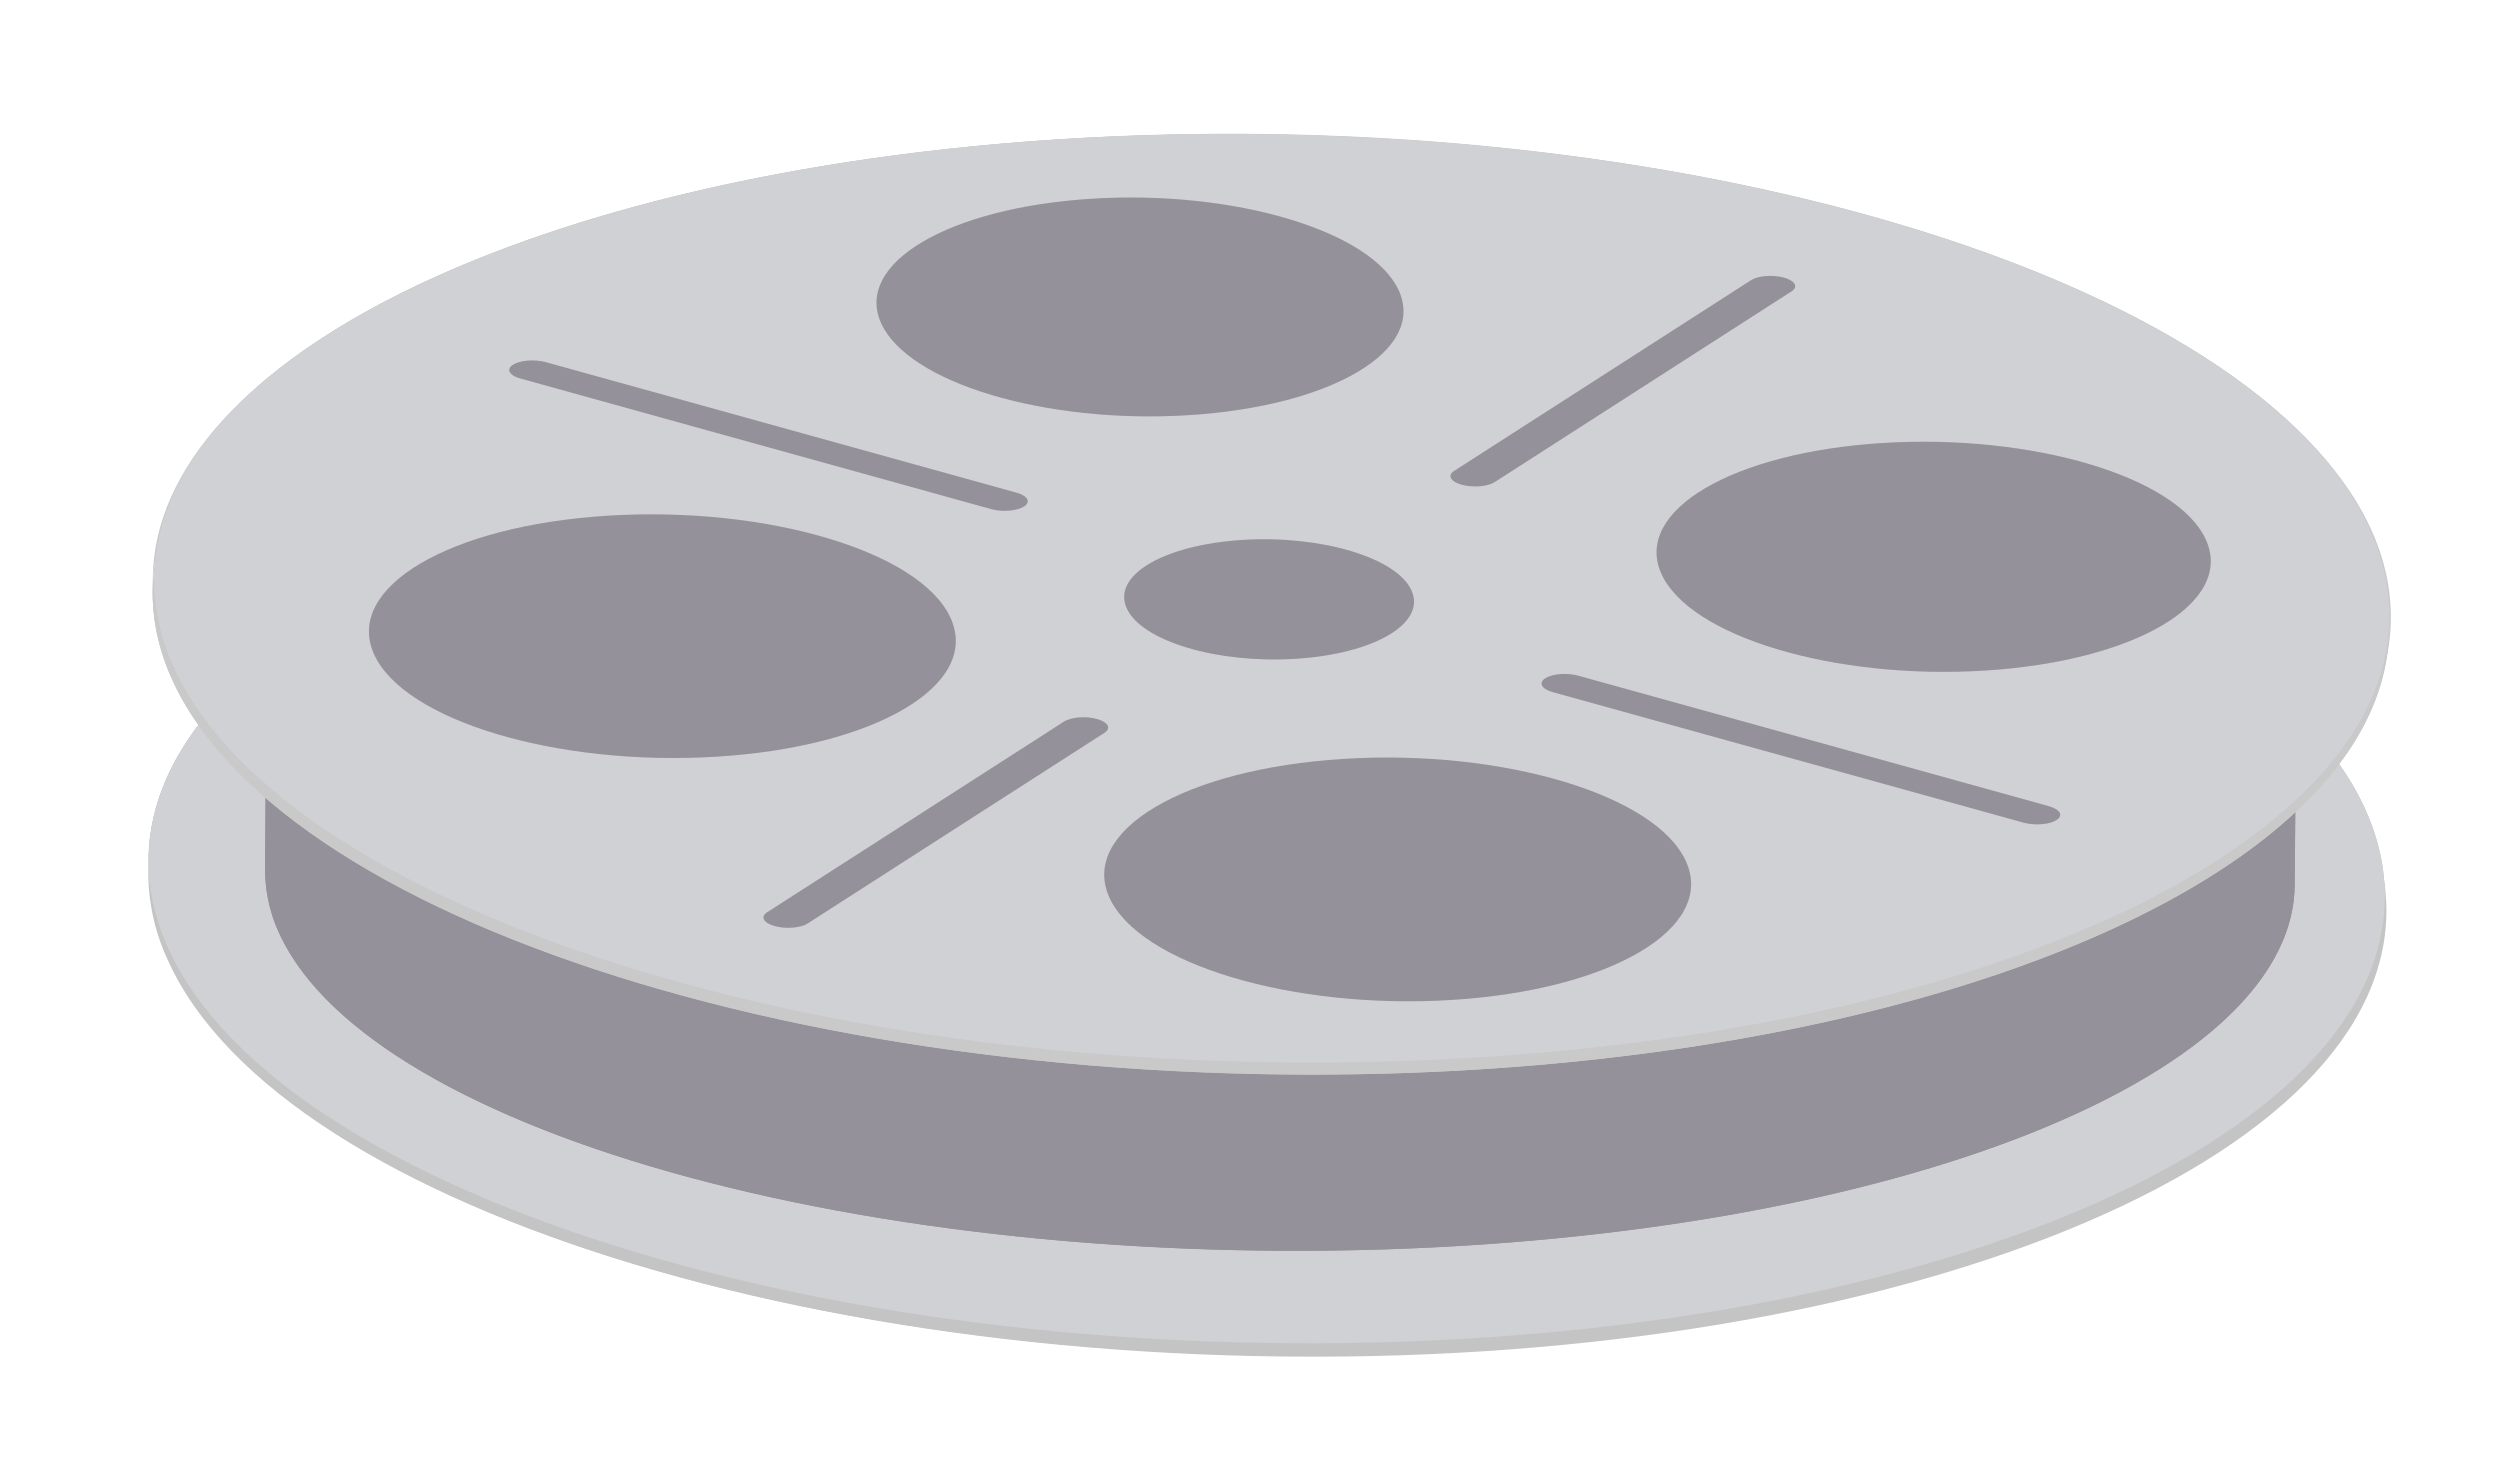
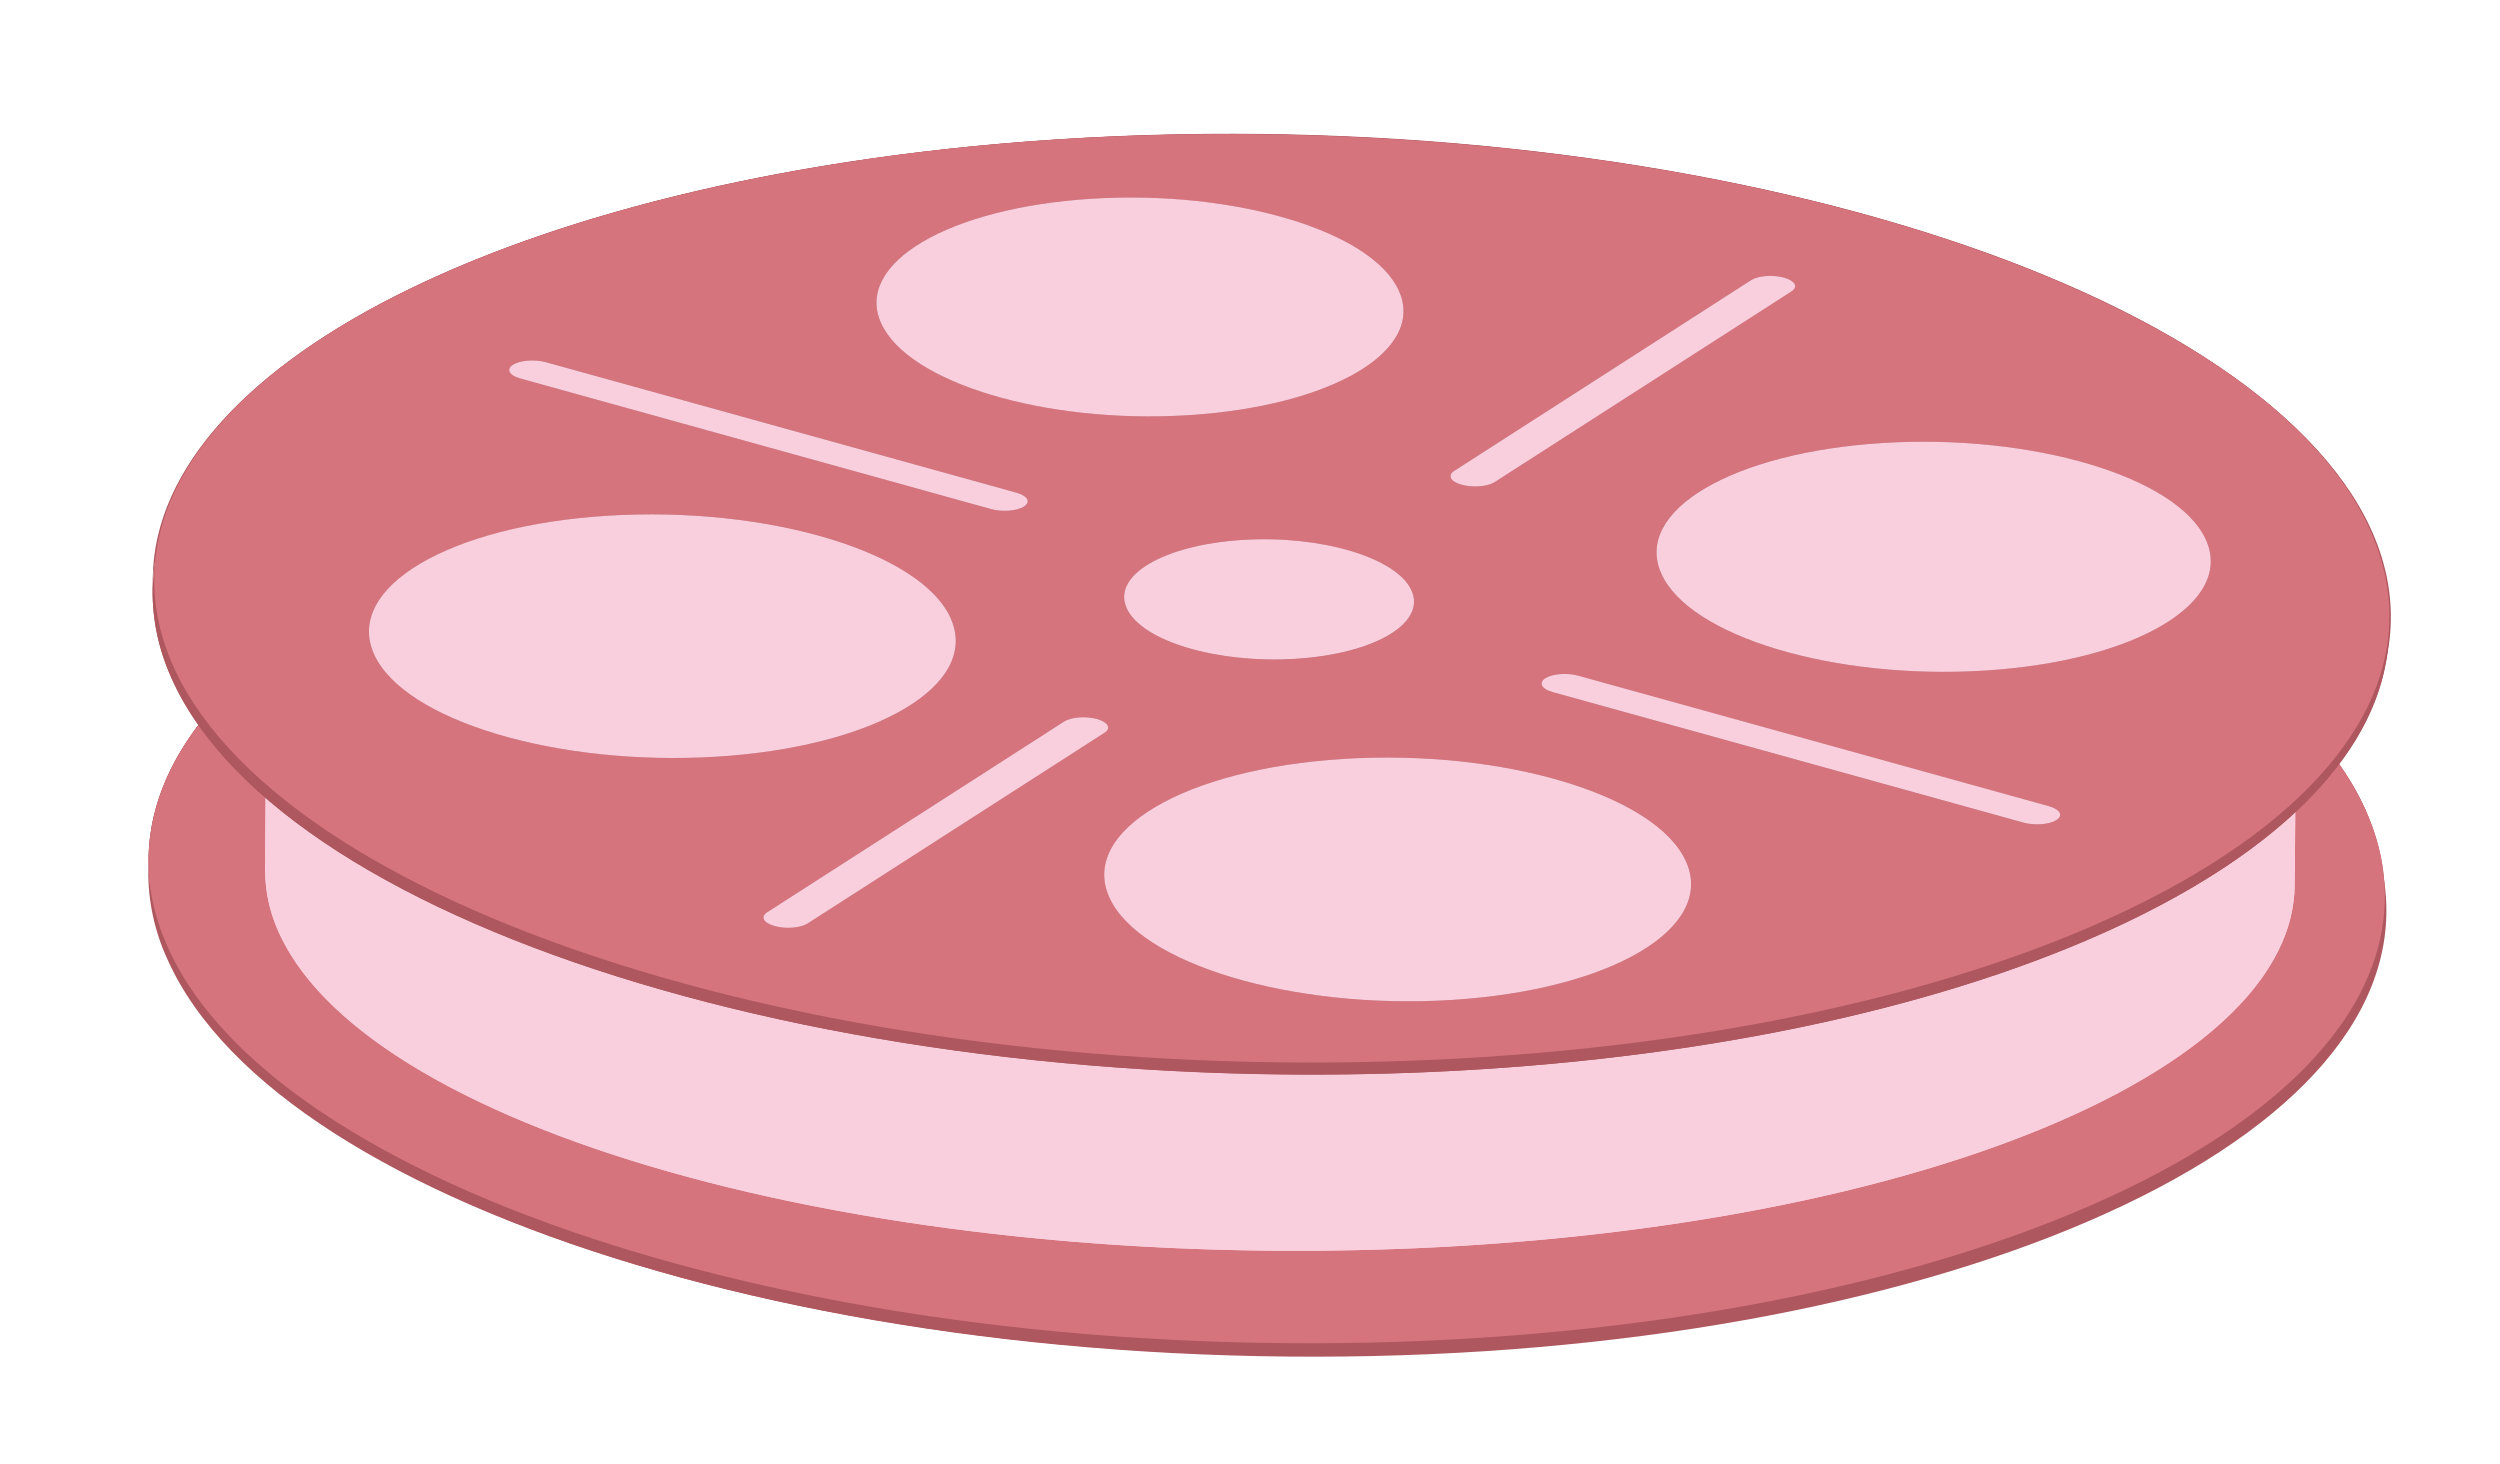
<svg xmlns="http://www.w3.org/2000/svg" viewBox="0 0 890.43 521.41">
  <defs>
    <clipPath id="clip-path">
      <ellipse cx="451.2" cy="313.08" rx="165.24" ry="398.3" transform="translate(129.63 758.27) rotate(-88.92)" style="fill:none" />
    </clipPath>
    <clipPath id="clip-path-2">
      <ellipse cx="452.72" cy="213.04" rx="165.24" ry="398.3" transform="matrix(0.02, -1, 1, 0.02, 231.15, 661.65)" style="fill:none" />
    </clipPath>
  </defs>
  <g id="レイヤー_3" data-name="レイヤー 3">
    <g style="isolation:isolate">
-       <ellipse cx="451.11" cy="317.52" rx="165.24" ry="398.3" transform="matrix(0.02, -1, 1, 0.02, 125.11, 762.54)" style="fill:#c4c4c4" />
-       <path d="M52.89,305.36c1.47-77.38,134.46-144,324.67-155.85,216.15-13.49,424.35,48.81,465,139.15l-.08,4.43c-40.67-90.33-248.86-152.63-465-139.14C187.26,165.82,54.27,232.42,52.81,309.8,52.83,308.47,52.87,306.69,52.89,305.36Z" style="fill:#c4c4c4" />
-       <path d="M52.81,309.8l.08-4.44a74.32,74.32,0,0,0,6.93,32.14c40.66,90.34,248.86,152.63,465,139.15C715,464.78,848,398.17,849.5,320.8l-.08,4.44C848,402.61,715,469.21,524.75,481.08c-216.16,13.49-424.35-48.8-465-139.14A74.3,74.3,0,0,1,52.81,309.8Z" style="fill:#c4c4c4" />
-       <ellipse cx="451.2" cy="313.08" rx="165.24" ry="398.3" transform="translate(129.63 758.27) rotate(-88.92)" style="fill:#c4c4c4" />
+       <ellipse cx="451.11" cy="317.52" rx="165.24" ry="398.3" transform="matrix(0.02, -1, 1, 0.02, 125.11, 762.54)" style="fill:#AE575E" />
+       <path d="M52.89,305.36c1.47-77.38,134.46-144,324.67-155.85,216.15-13.49,424.35,48.81,465,139.15l-.08,4.43c-40.67-90.33-248.86-152.63-465-139.14C187.26,165.82,54.27,232.42,52.81,309.8,52.83,308.47,52.87,306.69,52.89,305.36Z" style="fill:#AE575E" />
+       <path d="M52.81,309.8l.08-4.44a74.32,74.32,0,0,0,6.93,32.14c40.66,90.34,248.86,152.63,465,139.15C715,464.78,848,398.17,849.5,320.8l-.08,4.44C848,402.61,715,469.21,524.75,481.08c-216.16,13.49-424.35-48.8-465-139.14A74.3,74.3,0,0,1,52.81,309.8Z" style="fill:#AE575E" />
+       <ellipse cx="451.2" cy="313.08" rx="165.24" ry="398.3" transform="translate(129.63 758.27) rotate(-88.92)" style="fill:#AE575E" />
      <g style="isolation:isolate">
        <g style="clip-path:url(#clip-path)">
-           <path d="M59.82,337.5c40.66,90.34,248.86,152.63,465,139.15s358.41-97.66,317.75-188S593.71,136,377.56,149.51,19.15,247.17,59.82,337.5" style="fill:#d0d1d4" />
+           <path d="M59.82,337.5c40.66,90.34,248.86,152.63,465,139.15s358.41-97.66,317.75-188S593.71,136,377.56,149.51,19.15,247.17,59.82,337.5" style="fill:#d6747d" />
        </g>
      </g>
    </g>
  </g>
  <g id="レイヤー_2" data-name="レイヤー 2">
    <g style="isolation:isolate">
-       <path d="M94.79,255.11c.45-62.48,121.26-117.33,294.42-128.28C585.34,114.42,774.35,163,811.37,235.37L811,290.1c-37-72.35-226-121-422.16-108.54-173.16,10.95-294,65.79-294.42,128.28C94.52,293.42,94.67,271.53,94.79,255.11Z" style="fill:#95919a" />
-       <path d="M817.32,315.29A54,54,0,0,0,811,290.1l.39-54.73a54,54,0,0,1,6.34,25.19C817.59,277,817.44,298.87,817.32,315.29Z" style="fill:#95919a" />
-       <path d="M94.4,309.84l.39-54.73a54,54,0,0,0,6.34,25.19c37,72.35,226,121,422.16,108.54,173.16-10.95,294-65.79,294.42-128.28l-.39,54.73c-.44,62.48-121.26,117.33-294.42,128.28C326.77,456,137.76,407.38,100.74,335A54,54,0,0,1,94.4,309.84Z" style="fill:#95919a" />
-       <ellipse cx="455.86" cy="312.56" rx="132.9" ry="361.4" transform="translate(140.06 766.18) rotate(-89.59)" style="fill:#95919a" />
-       <ellipse cx="456.25" cy="257.84" rx="132.9" ry="361.4" transform="matrix(0.01, -1, 1, 0.01, 195.17, 712.24)" style="fill:#95919a" />
+       <path d="M94.79,255.11c.45-62.48,121.26-117.33,294.42-128.28C585.34,114.42,774.35,163,811.37,235.37L811,290.1c-37-72.35-226-121-422.16-108.54-173.16,10.95-294,65.79-294.42,128.28C94.52,293.42,94.67,271.53,94.79,255.11Z" style="fill:#F9CFDE" />
+       <path d="M817.32,315.29A54,54,0,0,0,811,290.1l.39-54.73a54,54,0,0,1,6.34,25.19C817.59,277,817.44,298.87,817.32,315.29Z" style="fill:#F9CFDE" />
+       <path d="M94.4,309.84l.39-54.73a54,54,0,0,0,6.34,25.19c37,72.35,226,121,422.16,108.54,173.16-10.95,294-65.79,294.42-128.28l-.39,54.73c-.44,62.48-121.26,117.33-294.42,128.28C326.77,456,137.76,407.38,100.74,335A54,54,0,0,1,94.4,309.84Z" style="fill:#F9CFDE" />
+       <ellipse cx="455.86" cy="312.56" rx="132.9" ry="361.4" transform="translate(140.06 766.18) rotate(-89.59)" style="fill:#F9CFDE" />
+       <ellipse cx="456.25" cy="257.84" rx="132.9" ry="361.4" transform="matrix(0.01, -1, 1, 0.01, 195.17, 712.24)" style="fill:#F9CFDE" />
    </g>
  </g>
  <g id="レイヤー_1" data-name="レイヤー 1">
    <g style="isolation:isolate">
-       <ellipse cx="452.64" cy="217.36" rx="165.24" ry="398.3" transform="translate(226.76 665.8) rotate(-88.92)" style="fill:#c9c9c9" />
-       <path d="M54.42,205.32C55.88,128,188.88,61.34,379.09,49.47,595.24,36,803.44,98.28,844.1,188.62l-.08,4.31C803.35,102.6,595.16,40.3,379,53.79,188.79,65.66,55.8,132.26,54.34,209.64,54.36,208.34,54.4,206.62,54.42,205.32Z" style="fill:#c9c9c9" />
-       <path d="M54.34,209.64l.08-4.32a74.32,74.32,0,0,0,6.93,32.14C102,327.8,310.21,390.1,526.36,376.61,716.57,364.74,849.56,298.13,851,220.76l-.08,4.31c-1.47,77.38-134.46,144-324.67,155.85-216.15,13.49-424.35-48.81-465-139.14A74.3,74.3,0,0,1,54.34,209.64Z" style="fill:#c9c9c9" />
-       <ellipse cx="452.72" cy="213.04" rx="165.24" ry="398.3" transform="matrix(0.02, -1, 1, 0.02, 231.15, 661.65)" style="fill:#c9c9c9" />
+       <ellipse cx="452.64" cy="217.36" rx="165.24" ry="398.3" transform="translate(226.76 665.8) rotate(-88.92)" style="fill:#AE575E" />
+       <path d="M54.42,205.32C55.88,128,188.88,61.34,379.09,49.47,595.24,36,803.44,98.28,844.1,188.62l-.08,4.31C803.35,102.6,595.16,40.3,379,53.79,188.79,65.66,55.8,132.26,54.34,209.64,54.36,208.34,54.4,206.62,54.42,205.32Z" style="fill:#AE575E" />
+       <path d="M54.34,209.64l.08-4.32a74.32,74.32,0,0,0,6.93,32.14C102,327.8,310.21,390.1,526.36,376.61,716.57,364.74,849.56,298.13,851,220.76l-.08,4.31c-1.47,77.38-134.46,144-324.67,155.85-216.15,13.49-424.35-48.81-465-139.14A74.3,74.3,0,0,1,54.34,209.64Z" style="fill:#AE575E" />
+       <ellipse cx="452.72" cy="213.04" rx="165.24" ry="398.3" transform="matrix(0.02, -1, 1, 0.02, 231.15, 661.65)" style="fill:#AE575E" />
      <g style="isolation:isolate">
        <g style="clip-path:url(#clip-path-2)">
-           <path d="M785.69,192.26c10.08,22.39-25.17,43.24-78.73,46.58s-105.14-12.09-115.22-34.48,25.17-43.23,78.73-46.57,105.14,12.09,115.22,34.47m-146.45-91c.38.85,0,1.75-1.16,2.51L532.34,171.72c-2.51,1.61-7.76,2-11.74.92-2.09-.58-3.41-1.46-3.83-2.4s0-1.75,1.16-2.51L623.67,99.8c2.51-1.61,7.77-2,11.74-.92,2.09.58,3.41,1.46,3.83,2.4m94.4,188.31c.38.85,0,1.75-1.17,2.52-2.5,1.61-7.76,2-11.74.92L553.05,246.52c-2.08-.58-3.4-1.45-3.83-2.39s0-1.75,1.17-2.52c2.51-1.61,7.77-2,11.74-.92l167.69,46.5c2.08.58,3.39,1.46,3.82,2.4m-230.9-79.28c5.27,11.71-13.16,22.62-41.18,24.36s-55-6.32-60.26-18,13.16-22.61,41.17-24.36,55,6.33,60.27,18m-4.49-106.74c9.58,21.29-23.94,41.12-74.86,44.3s-100-11.5-109.57-32.79S337.76,74,388.69,70.79s100,11.5,109.56,32.78M600.53,306.81c10.67,23.71-26.66,45.8-83.38,49.34s-111.36-12.81-122-36.52,26.66-45.79,83.38-49.33,111.36,12.81,122,36.51m-206-48.34c.39.85,0,1.75-1.16,2.52L287.64,328.92c-2.5,1.61-7.76,2-11.74.92-2.08-.58-3.4-1.46-3.82-2.4s0-1.75,1.16-2.52L379,257c2.51-1.62,7.77-2,11.74-.92,2.08.58,3.4,1.46,3.82,2.39m-28.6-80.59c.38.85,0,1.75-1.17,2.52-2.51,1.61-7.77,2-11.73.92l-167.7-46.51c-2.07-.57-3.39-1.45-3.81-2.39s0-1.75,1.16-2.52c2.5-1.61,7.76-2,11.74-.92l167.68,46.51c2.09.58,3.41,1.46,3.83,2.39m-27.31,42.28C349.3,243.87,312,266,255.25,269.49S143.9,256.68,133.22,233s26.66-45.79,83.38-49.33,111.36,12.8,122,36.51M61.34,237.46C102,327.8,310.21,390.1,526.36,376.61S884.77,279,844.1,188.62,595.24,36,379.09,49.47s-358.41,97.66-317.75,188" style="fill:#d0d1d4" />
-           <path d="M401.3,216.64c5.27,11.71,32.25,19.78,60.26,18S508,222,502.74,210.31s-32.25-19.78-60.27-18S396,204.94,401.3,216.64" style="fill:#95919a" />
-           <path d="M133.22,233c10.68,23.7,65.31,40,122,36.51s94.05-25.62,83.38-49.33-65.3-40-122-36.51-94,25.62-83.38,49.33" style="fill:#95919a" />
-           <path d="M313.82,115.08c9.58,21.29,58.64,36,109.57,32.79s84.44-23,74.86-44.3-58.64-36-109.56-32.78-84.45,23-74.87,44.29" style="fill:#95919a" />
-           <path d="M395.12,319.63c10.67,23.71,65.3,40.06,122,36.52s94.05-25.63,83.38-49.34-65.3-40.05-122-36.51-94.05,25.63-83.38,49.33" style="fill:#95919a" />
-           <path d="M591.74,204.36c10.08,22.39,61.66,37.83,115.22,34.48s88.81-24.19,78.73-46.58S724,154.44,670.47,157.79,581.66,182,591.74,204.36" style="fill:#95919a" />
-           <path d="M272.08,327.44c.42.94,1.74,1.82,3.82,2.4,4,1.1,9.24.69,11.74-.92L393.38,261c1.19-.77,1.55-1.67,1.16-2.52s-1.74-1.81-3.82-2.39c-4-1.11-9.23-.7-11.74.92L273.24,324.92c-1.19.77-1.55,1.67-1.16,2.52" style="fill:#95919a" />
-           <path d="M516.77,170.24c.42.94,1.74,1.82,3.83,2.4,4,1.1,9.23.69,11.74-.92l105.74-67.93c1.19-.76,1.54-1.66,1.16-2.51s-1.74-1.82-3.83-2.4c-4-1.1-9.23-.69-11.74.92L517.93,167.73c-1.19.76-1.54,1.66-1.16,2.51" style="fill:#95919a" />
-           <path d="M549.22,244.13c.43.94,1.75,1.81,3.83,2.39L720.73,293c4,1.1,9.24.69,11.74-.92,1.19-.77,1.55-1.67,1.17-2.52s-1.74-1.82-3.82-2.4l-167.69-46.5c-4-1.1-9.23-.69-11.74.92-1.19.77-1.55,1.67-1.17,2.52" style="fill:#95919a" />
-           <path d="M181.53,132.42c.42.94,1.74,1.82,3.81,2.39L353,181.32c4,1.1,9.22.69,11.73-.92,1.2-.77,1.55-1.67,1.17-2.52s-1.74-1.81-3.83-2.39L194.43,129c-4-1.1-9.24-.69-11.74.92-1.19.77-1.55,1.67-1.16,2.52" style="fill:#95919a" />
+           <path d="M785.69,192.26c10.08,22.39-25.17,43.24-78.73,46.58s-105.14-12.09-115.22-34.48,25.17-43.23,78.73-46.57,105.14,12.09,115.22,34.47m-146.45-91c.38.85,0,1.75-1.16,2.51L532.34,171.72c-2.51,1.61-7.76,2-11.74.92-2.09-.58-3.41-1.46-3.83-2.4s0-1.75,1.16-2.51L623.67,99.8c2.51-1.61,7.77-2,11.74-.92,2.09.58,3.41,1.46,3.83,2.4m94.4,188.31c.38.85,0,1.75-1.17,2.52-2.5,1.61-7.76,2-11.74.92L553.05,246.52c-2.08-.58-3.4-1.45-3.83-2.39s0-1.75,1.17-2.52c2.51-1.61,7.77-2,11.74-.92l167.69,46.5c2.08.58,3.39,1.46,3.82,2.4m-230.9-79.28c5.27,11.71-13.16,22.62-41.18,24.36s-55-6.32-60.26-18,13.16-22.61,41.17-24.36,55,6.33,60.27,18m-4.49-106.74c9.58,21.29-23.94,41.12-74.86,44.3s-100-11.5-109.57-32.79S337.76,74,388.69,70.79s100,11.5,109.56,32.78M600.53,306.81c10.67,23.71-26.66,45.8-83.38,49.34s-111.36-12.81-122-36.52,26.66-45.79,83.38-49.33,111.36,12.81,122,36.51m-206-48.34c.39.85,0,1.75-1.16,2.52L287.64,328.92c-2.5,1.61-7.76,2-11.74.92-2.08-.58-3.4-1.46-3.82-2.4s0-1.75,1.16-2.52L379,257c2.51-1.62,7.77-2,11.74-.92,2.08.58,3.4,1.46,3.82,2.39m-28.6-80.59c.38.85,0,1.75-1.17,2.52-2.51,1.61-7.77,2-11.73.92l-167.7-46.51c-2.07-.57-3.39-1.45-3.81-2.39s0-1.75,1.16-2.52c2.5-1.61,7.76-2,11.74-.92l167.68,46.51c2.09.58,3.41,1.46,3.83,2.39m-27.31,42.28C349.3,243.87,312,266,255.25,269.49S143.9,256.68,133.22,233s26.66-45.79,83.38-49.33,111.36,12.8,122,36.51M61.34,237.46C102,327.8,310.21,390.1,526.36,376.61S884.77,279,844.1,188.62,595.24,36,379.09,49.47s-358.41,97.66-317.75,188" style="fill:#d6747d" />
+           <path d="M401.3,216.64c5.27,11.71,32.25,19.78,60.26,18S508,222,502.74,210.31s-32.25-19.78-60.27-18S396,204.94,401.3,216.64" style="fill:#F9CFDE" />
+           <path d="M133.22,233c10.68,23.7,65.31,40,122,36.51s94.05-25.62,83.38-49.33-65.3-40-122-36.51-94,25.62-83.38,49.33" style="fill:#F9CFDE" />
+           <path d="M313.82,115.08c9.58,21.29,58.64,36,109.57,32.79s84.44-23,74.86-44.3-58.64-36-109.56-32.78-84.45,23-74.87,44.29" style="fill:#F9CFDE" />
+           <path d="M395.12,319.63c10.67,23.71,65.3,40.06,122,36.52s94.05-25.63,83.38-49.34-65.3-40.05-122-36.51-94.05,25.63-83.38,49.33" style="fill:#F9CFDE" />
+           <path d="M591.74,204.36c10.08,22.39,61.66,37.83,115.22,34.48s88.81-24.19,78.73-46.58S724,154.44,670.47,157.79,581.66,182,591.74,204.36" style="fill:#F9CFDE" />
+           <path d="M272.08,327.44c.42.94,1.74,1.82,3.82,2.4,4,1.1,9.24.69,11.74-.92L393.38,261c1.19-.77,1.55-1.67,1.16-2.52s-1.74-1.81-3.82-2.39c-4-1.11-9.23-.7-11.74.92L273.24,324.92c-1.19.77-1.55,1.67-1.16,2.52" style="fill:#F9CFDE" />
+           <path d="M516.77,170.24c.42.94,1.74,1.82,3.83,2.4,4,1.1,9.23.69,11.74-.92l105.74-67.93c1.19-.76,1.54-1.66,1.16-2.51s-1.74-1.82-3.83-2.4c-4-1.1-9.23-.69-11.74.92L517.93,167.73c-1.19.76-1.54,1.66-1.16,2.51" style="fill:#F9CFDE" />
+           <path d="M549.22,244.13c.43.94,1.75,1.81,3.83,2.39L720.73,293c4,1.1,9.24.69,11.74-.92,1.19-.77,1.55-1.67,1.17-2.52s-1.74-1.82-3.82-2.4l-167.69-46.5c-4-1.1-9.23-.69-11.74.92-1.19.77-1.55,1.67-1.17,2.52" style="fill:#F9CFDE" />
+           <path d="M181.53,132.42c.42.94,1.74,1.82,3.81,2.39L353,181.32c4,1.1,9.22.69,11.73-.92,1.2-.77,1.55-1.67,1.17-2.52s-1.74-1.81-3.83-2.39L194.43,129c-4-1.1-9.24-.69-11.74.92-1.19.77-1.55,1.67-1.16,2.52" style="fill:#F9CFDE" />
        </g>
      </g>
    </g>
  </g>
</svg>
